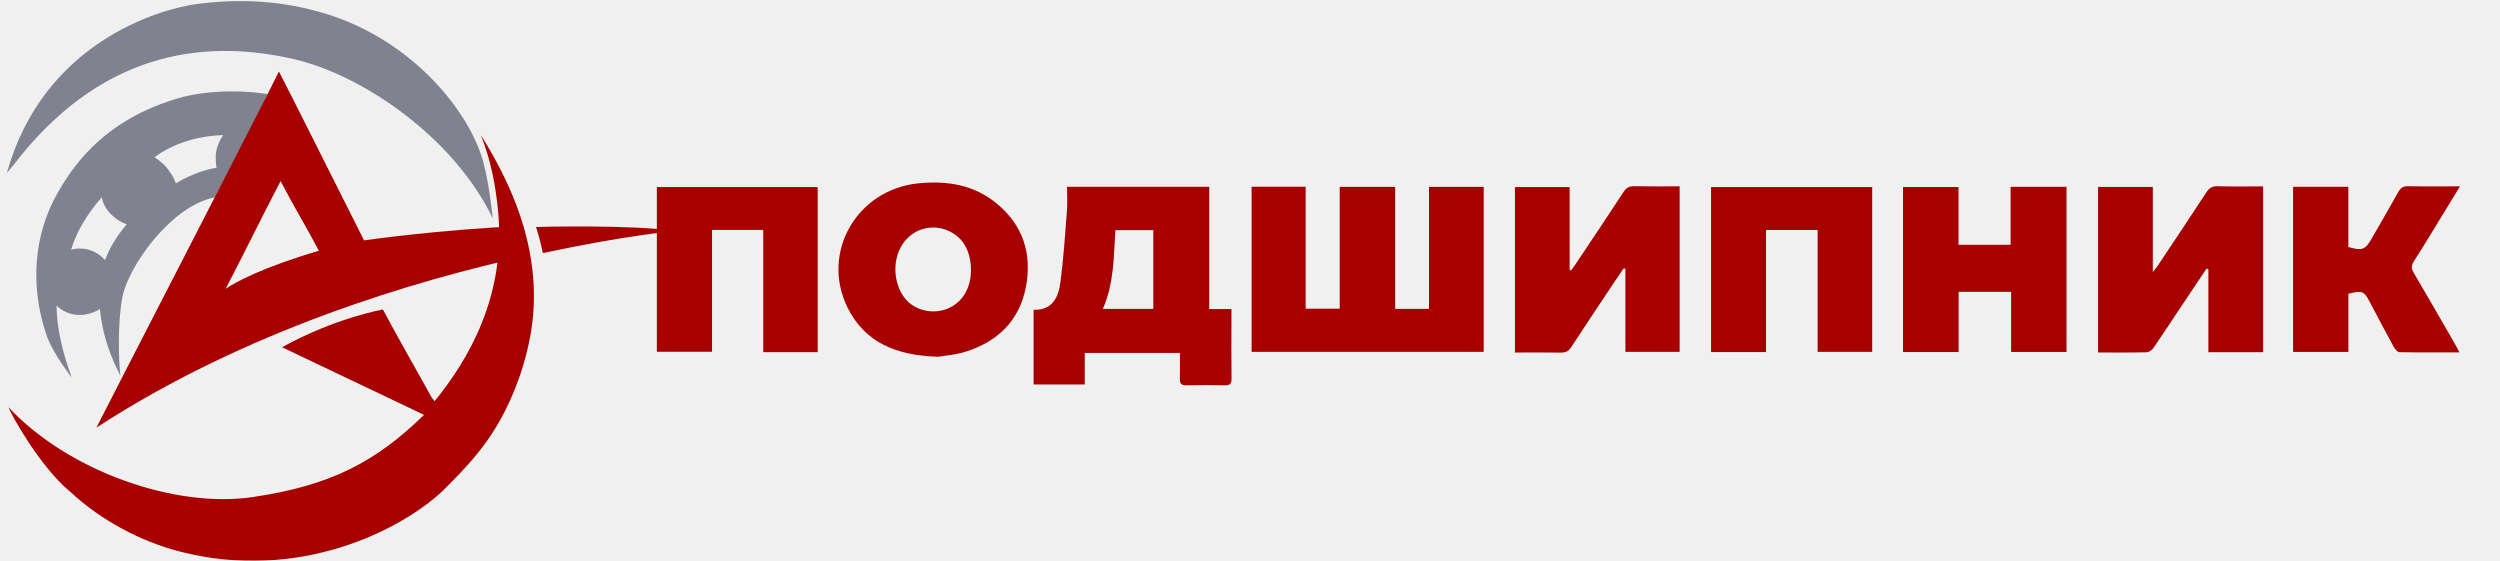
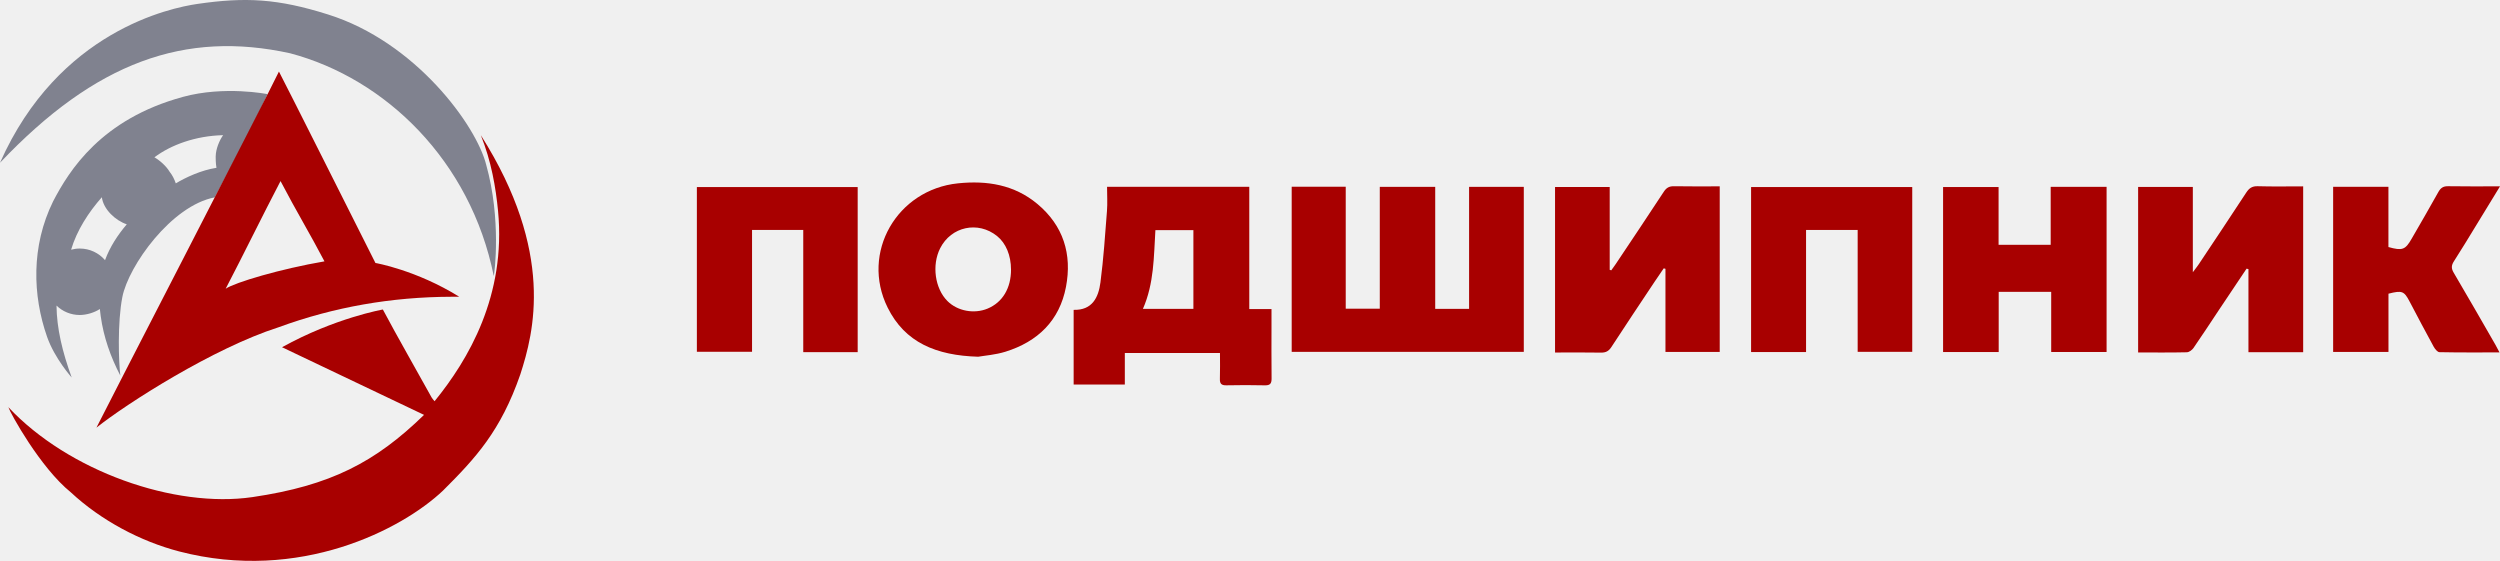
<svg xmlns="http://www.w3.org/2000/svg" width="624" height="140" viewBox="0 0 624 140" fill="none">
-   <g clip-path="url(#clip0_195_339)">
-     <mask id="mask0_195_339" style="mask-type:luminance" maskUnits="userSpaceOnUse" x="0" y="0" width="624" height="140">
-       <path d="M624 0H0V140H624V0Z" fill="white" />
-     </mask>
-     <g mask="url(#mask0_195_339)">
-       <path d="M2.09 101.63C17.08 117.62 43.6 126.93 63.05 124.07C82.5 121.21 93.7 115.37 105.84 103.55C93.86 97.84 82.38 92.38 70.4 86.67C83.59 79.35 95.57 77.25 95.57 77.25C99.11 83.91 104.09 92.6 107.74 99.2C107.93 99.54 108.23 99.82 108.48 100.14C116.94 89.74 126.35 73.77 124.32 52.66C123.76 46.83 122.65 40.27 120.02 33.73C138.58 63.05 133.25 82.99 129.88 93.43C125 107.51 118.81 114.24 110.59 122.43C100.45 132.06 74.83 145.46 44.72 137.62C35.13 135.12 25.28 129.93 17.69 122.88C10.01 116.67 2.57 103.09 2.09 101.62V101.63Z" fill="#A80000" />
-       <path d="M123.01 54.5C122.64 51.39 122.01 45.9 120.79 41.05C117.54 28.06 103.1 10.28 81.78 3.58C70.51 0.04 59.58 -0.37 49.23 0.99C39.71 2.23 10.76 10.67 1.73 43.14C1.75 43.06 3.24 41.37 3.28 41.3C24.51 13.5 49.92 9.37 73.31 14.75C90.45 18.69 113.23 34.23 123 54.5H123.01Z" fill="#80828F" />
-       <path d="M45.62 24.2C25.29 29.74 17.29 42.51 13.25 50.27C7.73 61.51 8.13 73.76 11.76 84.1C13.45 88.57 17.9 94.22 17.9 94.22C15.56 87.79 14.17 81.94 14.11 76.27C15.61 77.72 17.65 78.62 19.91 78.62C21.62 78.62 23.61 78 24.93 77.13C24.93 77.13 25.04 78.18 25.14 78.9C25.87 84.13 27.58 89.04 30.05 93.78C29.63 90.48 29.3 80.54 30.55 74.15C32.07 66.37 42.8 51.31 53.61 49.27C53.61 49.27 63.41 31.13 66.79 23.5C66.79 23.5 56.65 21.55 45.63 24.19L45.62 24.2ZM26.22 64.93C24.69 63.16 22.43 62.03 19.91 62.03C19.16 62.03 18.44 62.14 17.75 62.32C19.18 57.5 22.1 52.98 25.42 49.23C25.82 52.27 28.84 55.06 31.64 55.99C29.36 58.67 27.45 61.58 26.21 64.94L26.22 64.93ZM43.88 45.77C43.52 44.72 43.03 43.72 42.32 42.84C41.52 41.48 39.92 40.05 38.55 39.26C42.64 36.18 48.78 33.9 55.7 33.73C54.75 35.05 53.88 37.2 53.85 38.94C53.85 38.98 53.85 39.02 53.85 39.06V39.17C53.85 39.49 53.85 39.83 53.87 40.16C53.89 40.75 53.95 41.33 54.05 41.87C50.21 42.46 46.33 44.3 43.9 45.75L43.88 45.77Z" fill="#80828F" />
-       <path d="M130.7 56.82C130.66 56.66 130.51 56.53 130.54 56.39C109.35 57.31 90.87 60 90.87 60C85.07 48.5 71.73 21.85 69.62 17.85C67.42 22.59 24.39 105.92 24.07 106.73C60.98 82.71 103 70.09 132.17 63.7C131.79 61.39 131.21 59.1 130.7 56.81V56.82ZM56.33 72.07C60.64 63.83 65.43 53.99 70.03 45.2C73.93 52.66 76.09 55.9 79.59 62.59C65.37 66.77 58.68 70.49 56.34 72.07H56.33Z" fill="#A80000" />
-       <path d="M133.79 56.652C134.65 59.362 134.99 60.792 135.5 63.162C156.06 58.752 168.23 57.67 168.51 57.67C157.87 56 133.78 56.642 133.79 56.652Z" fill="#A80000" />
-       <path d="M312.4 46.61H325.89V77.05H334.39V46.64H348.23V77.09H356.68V46.64H370.33V87.82H312.4V46.6V46.61Z" fill="#A80000" />
-       <path d="M301.82 46.63V77.14H307.37V80.88C307.37 85.39 307.33 89.91 307.39 94.42C307.41 95.67 307.08 96.21 305.72 96.17C302.52 96.09 299.32 96.1 296.11 96.17C294.9 96.19 294.45 95.78 294.49 94.56C294.56 92.45 294.51 90.34 294.51 88.1H270.76V95.96H257.99V77.33C262.66 77.46 264.19 74.21 264.68 70.48C265.45 64.57 265.85 58.62 266.31 52.67C266.46 50.7 266.33 48.71 266.33 46.62H301.83L301.82 46.63ZM275.27 77.09H287.87V57.44H278.39C277.98 64.12 278.07 70.72 275.27 77.09Z" fill="#A80000" />
-       <path d="M564.88 87.91H551.21V67.16C551.05 67.12 550.9 67.09 550.74 67.06C548.43 70.51 546.12 73.96 543.81 77.42C541.71 80.57 539.65 83.74 537.49 86.86C537.14 87.37 536.4 87.92 535.84 87.93C531.84 88.02 527.84 87.98 523.68 87.98V46.66H537.34V67.95C538.05 67 538.44 66.52 538.78 66.01C542.76 60.04 546.75 54.07 550.67 48.07C551.39 46.97 552.14 46.44 553.53 46.48C557.26 46.59 560.99 46.52 564.87 46.52V87.92L564.88 87.91Z" fill="#A80000" />
-       <path d="M391.78 46.67V67.35C391.91 67.39 392.04 67.43 392.17 67.47C392.53 66.96 392.91 66.46 393.26 65.94C397.28 59.92 401.32 53.91 405.28 47.85C405.95 46.83 406.65 46.46 407.86 46.48C411.59 46.55 415.32 46.51 419.24 46.51V87.83H405.7V67.09C405.56 67.05 405.42 67.01 405.27 66.97C404.5 68.09 403.73 69.2 402.97 70.34C399.37 75.76 395.74 81.17 392.19 86.63C391.53 87.64 390.81 88.03 389.6 88.01C385.82 87.94 382.03 87.99 378.13 87.99V46.69H391.77L391.78 46.67Z" fill="#A80000" />
-       <path d="M234.15 89.04C223.7 88.73 215.87 85.52 211.54 76.75C204.79 63.09 213.86 47.34 229.12 45.77C236.37 45.02 243.16 46.12 248.88 50.88C255.41 56.31 257.63 63.46 256.06 71.63C254.45 80.04 249.02 85.29 240.95 87.8C238.43 88.58 235.73 88.77 234.14 89.05L234.15 89.04ZM242.35 67.26C242.35 63.74 241.08 60.7 238.88 58.93C234.13 55.1 227.41 56.54 224.67 61.99C222.55 66.19 223.36 72.02 226.49 75.15C228.99 77.65 233.14 78.43 236.5 77.04C240.24 75.49 242.36 71.95 242.36 67.27L242.35 67.26Z" fill="#A80000" />
-       <path d="M488.87 72.85V87.87H474.99V46.68H488.84V61.1H501.85V46.63H515.8V87.85H501.98V72.84H488.87V72.85Z" fill="#A80000" />
-       <path d="M204.08 87.9H190.5V57.39H177.72V87.8H163.95V46.69H204.09V87.9H204.08Z" fill="#A80000" />
-       <path d="M467.3 46.69V87.82H453.68V57.4H440.8V87.88H427.08V46.7H467.31L467.3 46.69Z" fill="#A80000" />
-       <path d="M586.16 73.31V87.85H572.35V46.63H586.15V61.66C589.64 62.64 590.36 62.35 591.95 59.57C594.16 55.71 596.42 51.89 598.57 48C599.16 46.94 599.77 46.45 601.04 46.48C605.23 46.56 609.42 46.51 614.01 46.51C611.88 50 609.93 53.21 607.96 56.41C606.16 59.35 604.38 62.32 602.51 65.21C601.85 66.23 601.81 66.99 602.45 68.07C605.96 74.01 609.38 80.01 612.83 85.99C613.15 86.55 613.44 87.12 613.88 87.96C608.7 87.96 603.79 88 598.89 87.9C598.39 87.89 597.76 87.1 597.45 86.53C595.41 82.81 593.43 79.05 591.45 75.29C590.07 72.65 589.59 72.45 586.17 73.31H586.16Z" fill="#A80000" />
-     </g>
-   </g>
-   <defs>
-     <clipPath id="clip0_195_339">
-       <rect width="624" height="140" fill="white" />
-     </clipPath>
-   </defs>
+   <path d="M2.088 101.633C17.075 117.626 43.601 126.936 63.049 124.071C82.496 121.206 93.703 115.373 105.84 103.554C93.856 97.845 82.384 92.379 70.396 86.67C83.587 79.35 95.563 77.252 95.563 77.252C99.098 83.917 104.084 92.607 107.732 99.207C107.92 99.551 108.221 99.831 108.469 100.146C116.935 89.746 126.342 73.776 124.314 52.669C123.752 46.835 122.646 40.283 120.013 33.742C138.571 63.061 133.244 83.002 129.873 93.446C124.991 107.522 118.802 114.258 110.582 122.445C100.437 132.074 74.817 145.475 44.711 137.635C35.124 135.138 25.268 129.944 17.684 122.892C10.009 116.679 2.565 103.099 2.084 101.629L2.088 101.633Z" fill="#A80000" />
+   <path d="M0 40.626C14.594 7.68 42.651 1.95 49.228 0.987C61.301 -0.779 69.349 -0.327 81.775 3.58C103.796 10.441 118.967 31.448 121.367 41.177C125.155 54.738 123.448 68.207 123.243 68.894C117.443 40.103 96.216 19.602 72.416 13.297C46.182 7.548 23.897 15.419 0 40.626Z" fill="#80828F" />
+   <path d="M45.617 24.197C25.287 29.739 17.283 42.508 13.251 50.267C7.731 61.506 8.132 73.756 11.76 84.1C13.648 89.478 17.896 94.225 17.896 94.225C15.551 87.792 14.165 81.947 14.104 76.273C15.604 77.728 17.648 78.623 19.904 78.623C21.612 78.623 23.604 78.007 24.922 77.129C24.922 77.129 25.035 78.183 25.135 78.894C25.86 84.129 27.58 89.039 30.041 93.769C29.62 90.473 29.287 80.525 30.538 74.144C32.061 66.365 42.787 51.302 53.601 49.264C53.601 49.264 63.401 31.121 66.784 23.498C66.784 23.498 56.098 21.332 45.625 24.189L45.617 24.197ZM26.217 64.934C24.69 63.16 22.43 62.034 19.904 62.034C19.159 62.034 18.437 62.142 17.748 62.325C19.175 57.507 22.097 52.988 25.42 49.232C25.816 52.277 28.838 55.058 31.644 55.989C29.364 58.674 27.456 61.578 26.217 64.934ZM43.881 45.772C43.517 44.718 43.028 43.723 42.318 42.844C41.516 41.485 39.917 40.051 38.546 39.264C42.639 36.179 48.779 33.902 55.693 33.738C54.739 35.057 53.878 37.206 53.842 38.948C53.842 38.988 53.837 39.028 53.834 39.068C53.834 39.084 53.834 39.1 53.834 39.116C53.834 39.136 53.834 39.16 53.834 39.18C53.825 39.504 53.834 39.839 53.853 40.175C53.878 40.766 53.934 41.341 54.03 41.885C50.186 42.476 46.306 44.31 43.881 45.768V45.772Z" fill="#80828F" />
+   <path d="M69.622 17.86C71.73 21.864 87.907 54.135 93.707 65.638C93.707 65.638 103.872 67.388 114.637 74.072C113.96 74.072 113.279 74.072 112.601 74.072C97.783 74.12 83.386 76.605 69.481 81.703C53.3 86.877 31.608 100.726 24.069 106.743C24.39 105.928 67.417 22.603 69.622 17.864V17.86ZM56.327 72.066C58.667 70.488 70.007 67.12 80.985 65.234C77.494 58.546 73.918 52.66 70.022 45.197C65.425 53.991 60.635 63.824 56.327 72.066Z" fill="#A80000" />
+   <path d="M322.401 46.607H335.893V77.049H344.394V46.639H358.23V77.093H366.684V46.639H380.339V87.824H322.405V46.607H322.401Z" fill="#A80000" />
+   <path d="M311.82 46.627V77.141H317.367C317.367 78.535 317.367 79.71 317.367 80.884C317.367 85.399 317.331 89.91 317.387 94.425C317.403 95.675 317.074 96.215 315.712 96.179C312.509 96.099 309.307 96.111 306.104 96.175C304.89 96.199 304.441 95.787 304.485 94.569C304.557 92.463 304.505 90.35 304.505 88.112H280.756V95.975H267.982V77.34C272.652 77.468 274.183 74.22 274.672 70.488C275.442 64.583 275.838 58.626 276.299 52.681C276.452 50.711 276.323 48.721 276.323 46.627H311.82ZM285.27 77.093H297.871V57.439H288.388C287.979 64.123 288.071 70.724 285.27 77.093Z" fill="#A80000" />
+   <path d="M574.88 87.912H561.212V67.164C561.056 67.128 560.899 67.096 560.743 67.06C558.434 70.512 556.118 73.96 553.813 77.416C551.713 80.565 549.652 83.741 547.496 86.853C547.143 87.365 546.41 87.912 545.841 87.928C541.84 88.02 537.84 87.976 533.676 87.976V46.655H547.332V67.947C548.041 66.996 548.434 66.521 548.775 66.009C552.751 60.036 556.743 54.071 560.667 48.066C561.384 46.967 562.134 46.436 563.529 46.48C567.256 46.591 570.992 46.516 574.872 46.516V87.916L574.88 87.912Z" fill="#A80000" />
+   <path d="M401.783 46.675V67.356C401.911 67.396 402.044 67.436 402.176 67.472C402.541 66.964 402.917 66.461 403.262 65.941C407.282 59.92 411.322 53.911 415.286 47.854C415.956 46.835 416.661 46.46 417.868 46.484C421.595 46.556 425.327 46.512 429.243 46.512V87.836H415.699V67.096C415.559 67.056 415.415 67.016 415.27 66.976C414.505 68.099 413.727 69.21 412.974 70.344C409.37 75.766 405.747 81.172 402.196 86.63C401.534 87.645 400.813 88.032 399.607 88.012C395.823 87.94 392.035 87.988 388.139 87.988V46.683H401.779L401.783 46.675Z" fill="#A80000" />
+   <path d="M244.146 89.039C233.697 88.727 225.869 85.515 221.54 76.745C214.79 63.085 223.856 47.331 239.12 45.76C246.366 45.013 253.156 46.108 258.884 50.867C265.417 56.296 267.63 63.448 266.067 71.615C264.455 80.025 259.028 85.271 250.956 87.788C248.439 88.572 245.737 88.759 244.146 89.039ZM252.347 67.256C252.339 63.732 251.076 60.699 248.871 58.921C244.118 55.09 237.404 56.532 234.659 61.978C232.542 66.177 233.348 72.01 236.482 75.143C238.983 77.644 243.132 78.423 246.495 77.029C250.238 75.474 252.359 71.934 252.351 67.26L252.347 67.256Z" fill="#A80000" />
+   <path d="M498.873 72.849V87.868H484.993V46.683H498.845V61.103H511.851V46.635H525.804V87.856H511.98V72.845H498.873V72.849Z" fill="#A80000" />
+   <path d="M214.076 87.896H200.493V57.391H187.711V87.804H173.938V46.691H214.076V87.896Z" fill="#A80000" />
+   <path d="M477.297 46.687V87.816H463.673V57.395H450.791V87.872H437.071V46.687H477.297Z" fill="#A80000" />
+   <path d="M596.163 73.313V87.848H582.351V46.631H596.151V61.662C599.646 62.641 600.364 62.353 601.955 59.573C604.164 55.717 606.428 51.889 608.572 48.002C609.158 46.943 609.775 46.456 611.038 46.48C615.226 46.556 619.415 46.508 624.004 46.508C621.872 50 619.92 53.204 617.956 56.404C616.152 59.345 614.376 62.309 612.505 65.206C611.847 66.225 611.803 66.984 612.444 68.071C615.956 74.012 619.375 80.009 622.822 85.99C623.142 86.55 623.431 87.125 623.876 87.964C618.697 87.964 613.787 88.004 608.881 87.9C608.384 87.888 607.755 87.097 607.442 86.526C605.402 82.802 603.422 79.042 601.446 75.283C600.063 72.646 599.586 72.438 596.163 73.305V73.313Z" fill="#A80000" />
</svg>
